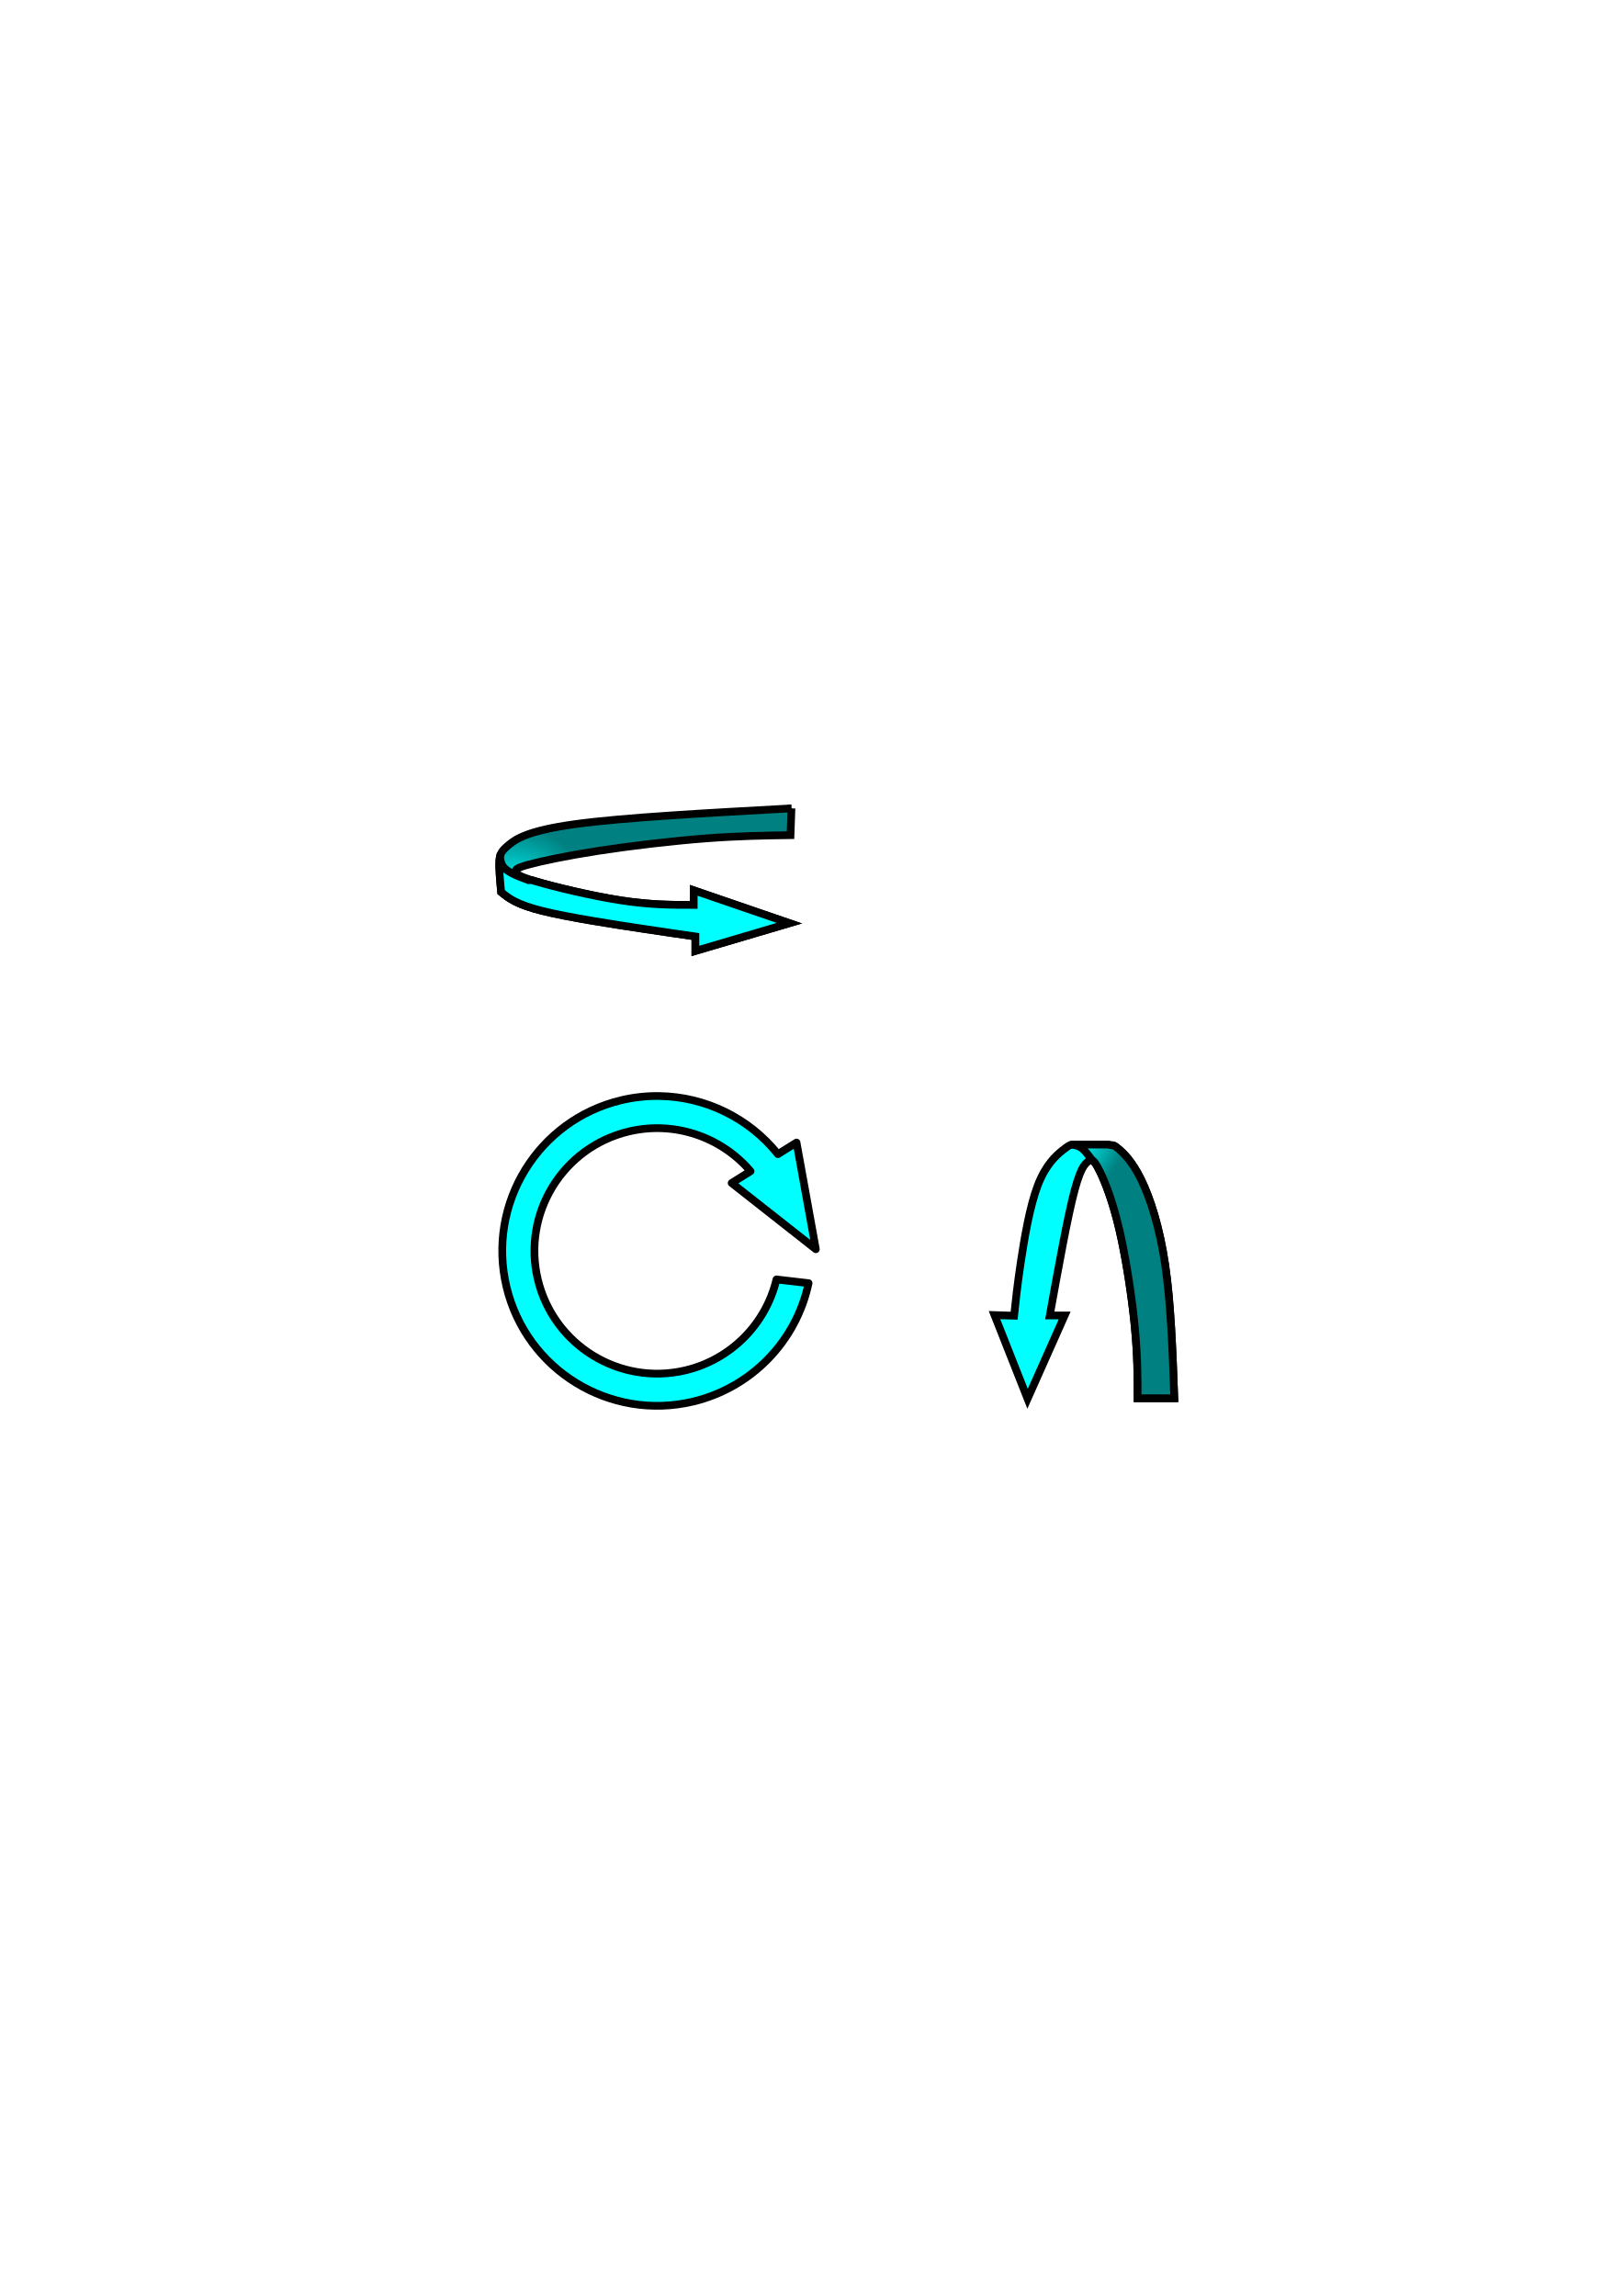
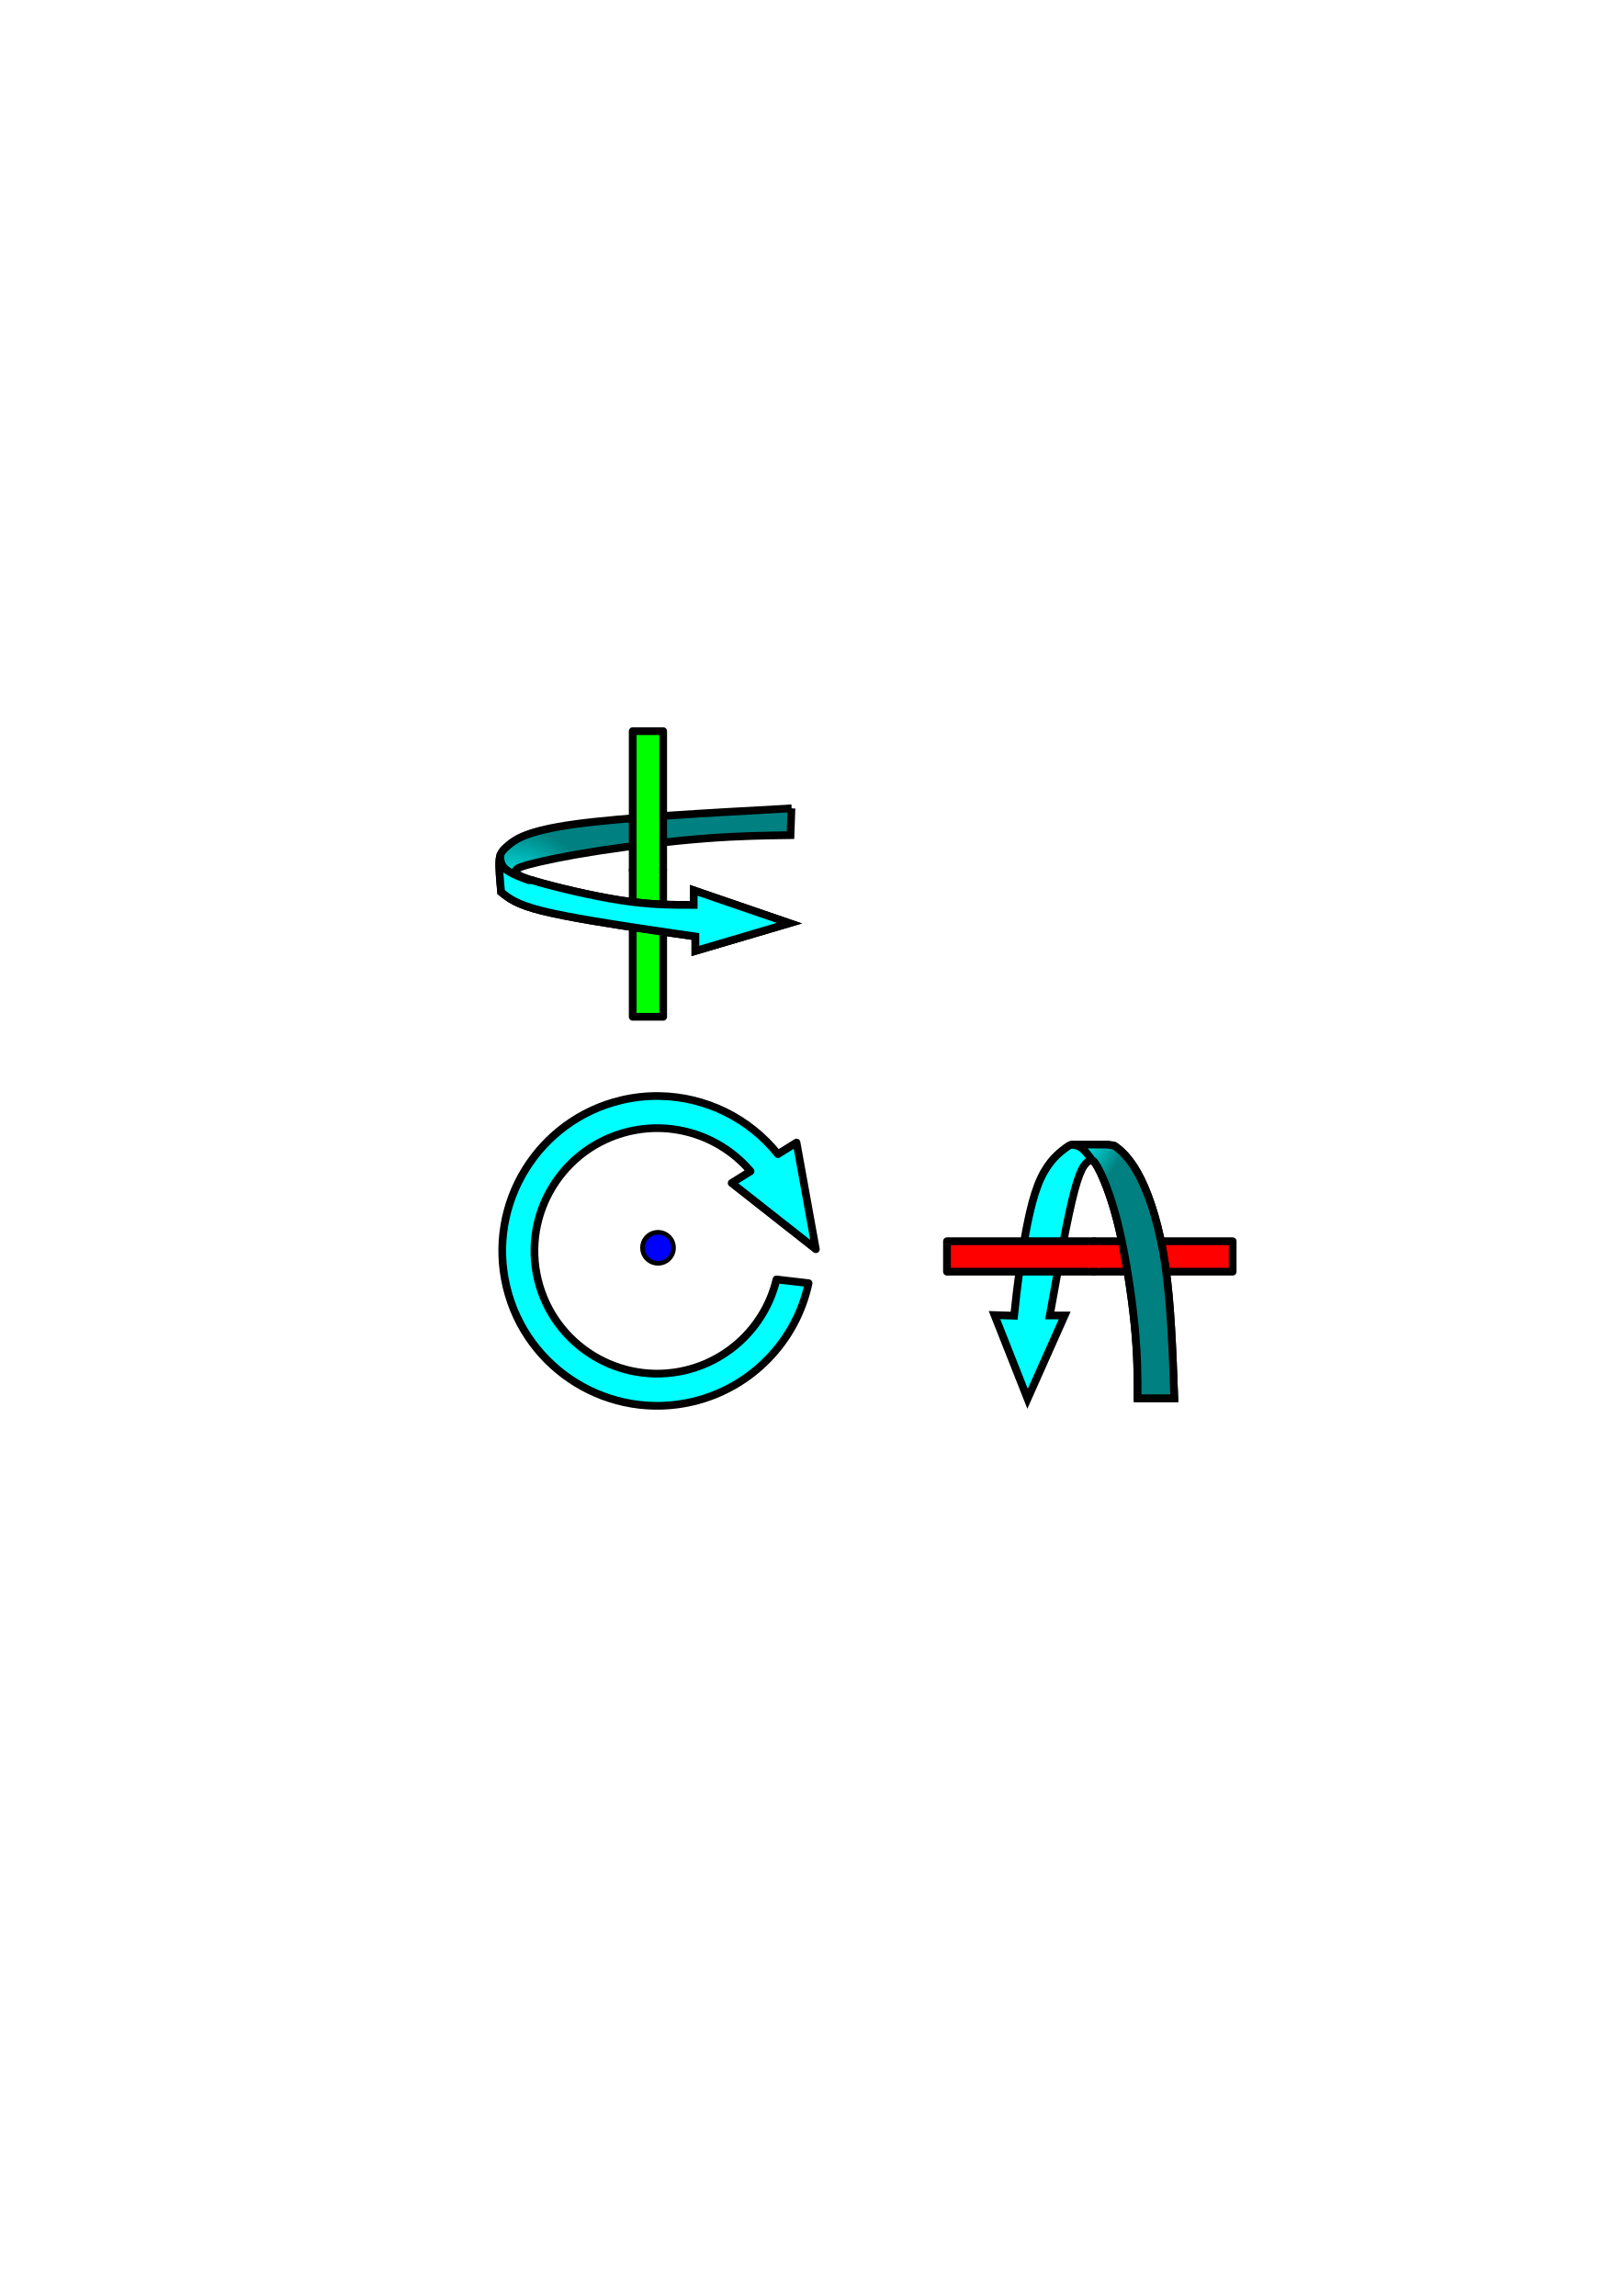
<svg xmlns="http://www.w3.org/2000/svg" xmlns:xlink="http://www.w3.org/1999/xlink" width="210mm" height="297mm" viewBox="0 0 210 297" version="1.1" id="svg8">
  <defs id="defs2">
    <linearGradient id="linearGradient4584">
      <stop style="stop-color:#00ffff;stop-opacity:1" offset="0" id="stop4580" />
      <stop style="stop-color:#008080;stop-opacity:1" offset="1" id="stop4582" />
    </linearGradient>
    <linearGradient id="linearGradient4555">
      <stop style="stop-color:#00ffff;stop-opacity:1" offset="0" id="stop4551" />
      <stop style="stop-color:#008080;stop-opacity:1" offset="1" id="stop4553" />
    </linearGradient>
    <radialGradient xlink:href="#linearGradient4555" id="radialGradient4557" cx="88.848" cy="93.682" fx="88.848" fy="93.682" r="18.895" gradientTransform="matrix(-0.5328017,0.1868193,-0.1383988,-0.3947044,123.5127,137.6394)" gradientUnits="userSpaceOnUse" />
    <radialGradient xlink:href="#linearGradient4584" id="radialGradient4586" cx="521.394" cy="602.29" fx="521.394" fy="602.29" r="26.253" gradientTransform="matrix(0.6921927,0.4847716,-1.396321,1.99377,1000.841,-886.2918)" gradientUnits="userSpaceOnUse" />
  </defs>
  <g id="layer1">
+     <path id="path4564" d="m 81.83,131.528 h 3.942 v -18.976 h -3.942 z" style="opacity:1;vector-effect:none;fill:#00ff00;fill-opacity:1;fill-rule:nonzero;stroke:#000000;stroke-width:1;stroke-linecap:round;stroke-linejoin:round;stroke-miterlimit:4;stroke-dasharray:none;stroke-dashoffset:0;stroke-opacity:1;paint-order:markers fill stroke" />
    <g id="g4644" transform="translate(1.603617,-1.870887)">
      <path id="path4529" d="m 100.761,106.437 c -10.9,0.595 -21.799,1.19 -27.999,2.042 -6.2,0.852 -7.696,1.96 -8.576,2.695 -0.88,0.734 -1.141,1.092 -1.201,2.043 -0.06,0.951 0.082,2.499 0.224,4.045 0.98,0.802 1.96,1.604 5.368,2.45 3.408,0.846 9.243,1.737 12.94,2.294 3.697,0.557 5.256,0.78 6.815,1.002 0,0 0,1.871 0,1.871 0,0 12.162,-3.59 12.162,-3.59 0,0 -12.379,-4.252 -12.379,-4.252 0,0 0,1.89 0,1.89 -2.788,0 -5.575,0 -9.379,-0.583 -3.804,-0.583 -8.622,-1.748 -11.071,-2.473 -2.449,-0.725 -2.528,-1.008 -2.559,-1.252 -0.031,-0.244 -0.016,-0.449 1.612,-0.897 1.628,-0.448 4.877,-1.142 9.121,-1.796 4.244,-0.654 9.489,-1.268 13.788,-1.599 4.299,-0.331 7.654,-0.378 11.008,-0.425 0,0 0.124,-3.465 0.124,-3.465 z" style="fill:url(#radialGradient4557);fill-opacity:1;stroke:#000000;stroke-width:1;stroke-linecap:butt;stroke-linejoin:miter;stroke-miterlimit:4;stroke-dasharray:none;stroke-opacity:1" />
      <path id="path4533" d="m 63.061,112.668 c -0.037,0.162 -0.063,0.339 -0.076,0.549 -0.06,0.951 0.082,2.499 0.224,4.045 0.98,0.802 1.96,1.604 5.368,2.45 3.408,0.846 9.244,1.738 12.941,2.294 3.697,0.557 5.256,0.779 6.815,1.002 v 1.871 l 12.162,-3.59 -12.379,-4.252 v 1.89 c -2.788,0 -5.575,-1.6e-4 -9.378,-0.583 -3.804,-0.583 -8.623,-1.748 -11.072,-2.473 -0.184,-0.054 -0.33,-0.102 -0.488,-0.151 l -0.417,0.009 c -0.693,-0.257 -1.386,-0.514 -1.984,-0.808 -0.598,-0.294 -1.102,-0.624 -1.378,-1.066 -0.216,-0.346 -0.291,-0.759 -0.336,-1.187 z" style="fill:#00ffff;fill-opacity:1;stroke:#000000;stroke-width:1;stroke-linecap:butt;stroke-linejoin:miter;stroke-miterlimit:4;stroke-dasharray:none;stroke-opacity:1" />
    </g>
+     <path style="opacity:1;vector-effect:none;fill:#ff0000;fill-opacity:1;fill-rule:nonzero;stroke:#000000;stroke-width:3.78;stroke-linecap:round;stroke-linejoin:round;stroke-miterlimit:4;stroke-dasharray:none;stroke-dashoffset:0;stroke-opacity:1;paint-order:markers fill stroke" d="m 534.623,606.836 v 14.9 h 67.934 v -14.9 z" transform="scale(0.2645833)" id="path4560" />
    <g id="g4640">
      <path id="path4567" d="m 128.623,170.114 c 0,0 4.276,10.824 4.276,10.824 0,0 4.799,-10.778 4.799,-10.778 0,0 -1.926,0 -1.926,0 1.158,-6.43 2.316,-12.86 3.219,-16.22 0.902,-3.36 1.548,-3.649 2.194,-3.939 0.267,0.2 0.535,0.401 1.147,1.692 0.612,1.292 1.57,3.675 2.428,7.339 0.858,3.664 1.615,8.608 1.993,12.461 0.379,3.853 0.379,6.615 0.379,9.377 0,0 4.744,0 4.744,0 -0.223,-6.125 -0.445,-12.25 -1.169,-17.194 -0.724,-4.944 -1.949,-8.709 -3.129,-11.114 -1.18,-2.405 -2.316,-3.452 -2.918,-3.953 -0.601,-0.501 -0.668,-0.457 -0.813,-0.458 -0.145,-0.001 -0.366,-0.048 -0.589,-0.096 0,0 -4.679,0 -4.679,0 -0.2,0.07 -0.401,0.139 -1.181,0.765 -0.781,0.626 -2.137,1.804 -3.173,4.5 -1.036,2.695 -1.748,6.904 -2.206,9.969 -0.457,3.065 -0.659,4.985 -0.861,6.905 0,0 -2.535,-0.08 -2.535,-0.08 0,0 0,-4e-5 0,-4e-5 z" style="display:inline;opacity:1;fill:#00ffff;fill-opacity:1;stroke:#000000;stroke-width:1;stroke-linecap:butt;stroke-linejoin:miter;stroke-miterlimit:4;stroke-dasharray:none;stroke-opacity:1" />
      <path transform="scale(0.2645833)" id="path4571" d="m 523.764,559.582 c 1.684,0.263 3.369,0.525 5.01,1.75 1.641,1.225 3.24,3.415 4.84,5.604 1.01,0.758 2.02,1.515 4.334,6.396 2.314,4.881 5.935,13.89 9.176,27.738 3.241,13.848 6.104,32.534 7.535,47.098 1.431,14.563 1.432,25.003 1.432,35.441 h 17.93 c -0.842,-23.149 -1.684,-46.301 -4.42,-64.988 -2.736,-18.687 -7.365,-32.915 -11.826,-42.006 -4.461,-9.091 -8.755,-13.047 -11.027,-14.941 -2.272,-1.894 -2.526,-1.725 -3.074,-1.73 -0.548,-0.005 -1.385,-0.183 -2.225,-0.361 z" style="display:inline;opacity:1;fill:url(#radialGradient4586);fill-opacity:1;stroke:#000000;stroke-width:3.78;stroke-linecap:butt;stroke-linejoin:miter;stroke-miterlimit:4;stroke-dasharray:none;stroke-opacity:1" />
    </g>
-     <path style="opacity:1;vector-effect:none;fill:#00ffff;fill-opacity:1;fill-rule:nonzero;stroke:#000000;stroke-width:1;stroke-linecap:round;stroke-linejoin:round;stroke-miterlimit:4;stroke-dasharray:none;stroke-dashoffset:0;stroke-opacity:1;paint-order:markers fill stroke" d="m 85.264,141.777 a 20.038,20.038 0 0 0 -4.922,0.543 20.038,20.038 0 0 0 -14.832,24.146 20.038,20.038 0 0 0 24.146,14.832 20.038,20.038 0 0 0 14.921,-15.312 l -4.154,-0.484 a 15.877,15.877 0 0 1 -11.734,11.749 15.877,15.877 0 0 1 -19.132,-11.752 15.877,15.877 0 0 1 11.752,-19.132 15.877,15.877 0 0 1 15.761,5.138 l -2.441,1.523 10.887,8.566 -2.498,-13.8 -2.408,1.502 a 20.038,20.038 0 0 0 -15.346,-7.519 z" id="path4633" />
+     <path style="opacity:1;vector-effect:none;fill:#ff0000;fill-opacity:1;fill-rule:nonzero;stroke:#000000;stroke-width:3.78;stroke-linecap:round;stroke-linejoin:round;stroke-miterlimit:4;stroke-dasharray:none;stroke-dashoffset:0;stroke-opacity:1;paint-order:markers fill stroke" d="M 462.902 606.836 L 462.902 621.736 L 534.623 621.736 L 534.623 606.836 L 462.902 606.836 z " transform="scale(0.2645833)" id="rect4555" />
+     <path style="opacity:1;vector-effect:none;fill:#ff0000;fill-opacity:1;fill-rule:nonzero;stroke:none;stroke-width:3.78;stroke-linecap:round;stroke-linejoin:round;stroke-miterlimit:4;stroke-dasharray:none;stroke-dashoffset:0;stroke-opacity:1;paint-order:markers fill stroke" d="m 537.723,608.725 v 11.116 h -5.893 v -11.116 z" transform="scale(0.2645833)" id="rect4550" />
+     <path style="opacity:1;vector-effect:none;fill:#00ffff;fill-opacity:1;fill-rule:nonzero;stroke:#000000;stroke-width:1;stroke-linecap:round;stroke-linejoin:round;stroke-miterlimit:4;stroke-dasharray:none;stroke-dashoffset:0;stroke-opacity:1;paint-order:markers fill stroke" d="m 85.264,141.777 a 20.038,20.038 0 0 0 -4.922,0.543 20.038,20.038 0 0 0 -14.832,24.146 20.038,20.038 0 0 0 24.146,14.832 20.038,20.038 0 0 0 14.921,-15.312 l -4.154,-0.484 a 15.877,15.877 0 0 1 -11.734,11.749 15.877,15.877 0 0 1 -19.132,-11.752 15.877,15.877 0 0 1 11.752,-19.132 15.877,15.877 0 0 1 15.761,5.138 l -2.441,1.523 10.887,8.566 -2.498,-13.8 -2.408,1.502 A 20.038,20.038 0 0 0 85.264,141.777 Z" id="path4633" />
+     <circle style="opacity:1;vector-effect:none;fill:#0000ff;fill-opacity:1;fill-rule:nonzero;stroke:#000000;stroke-width:0.6;stroke-linecap:round;stroke-linejoin:round;stroke-miterlimit:4;stroke-dasharray:none;stroke-dashoffset:0;stroke-opacity:1;paint-order:markers fill stroke" id="path4537" cx="85.105" cy="161.41" r="2.005" />
+     <path id="path4562" d="m 81.83,112.552 h 3.942 v -17.974 h -3.942 z" style="opacity:1;vector-effect:none;fill:#00ff00;fill-opacity:1;fill-rule:nonzero;stroke:#000000;stroke-width:1;stroke-linecap:round;stroke-linejoin:round;stroke-miterlimit:4;stroke-dasharray:none;stroke-dashoffset:0;stroke-opacity:1;paint-order:markers fill stroke" />
+     <path id="path4566" d="m 82.33,111.732 h 2.941 v 1.559 h -2.941 z" style="opacity:1;vector-effect:none;fill:#00ff00;fill-opacity:1;fill-rule:nonzero;stroke:none;stroke-width:1;stroke-linecap:round;stroke-linejoin:round;stroke-miterlimit:4;stroke-dasharray:none;stroke-dashoffset:0;stroke-opacity:1;paint-order:markers fill stroke" />
  </g>
</svg>
